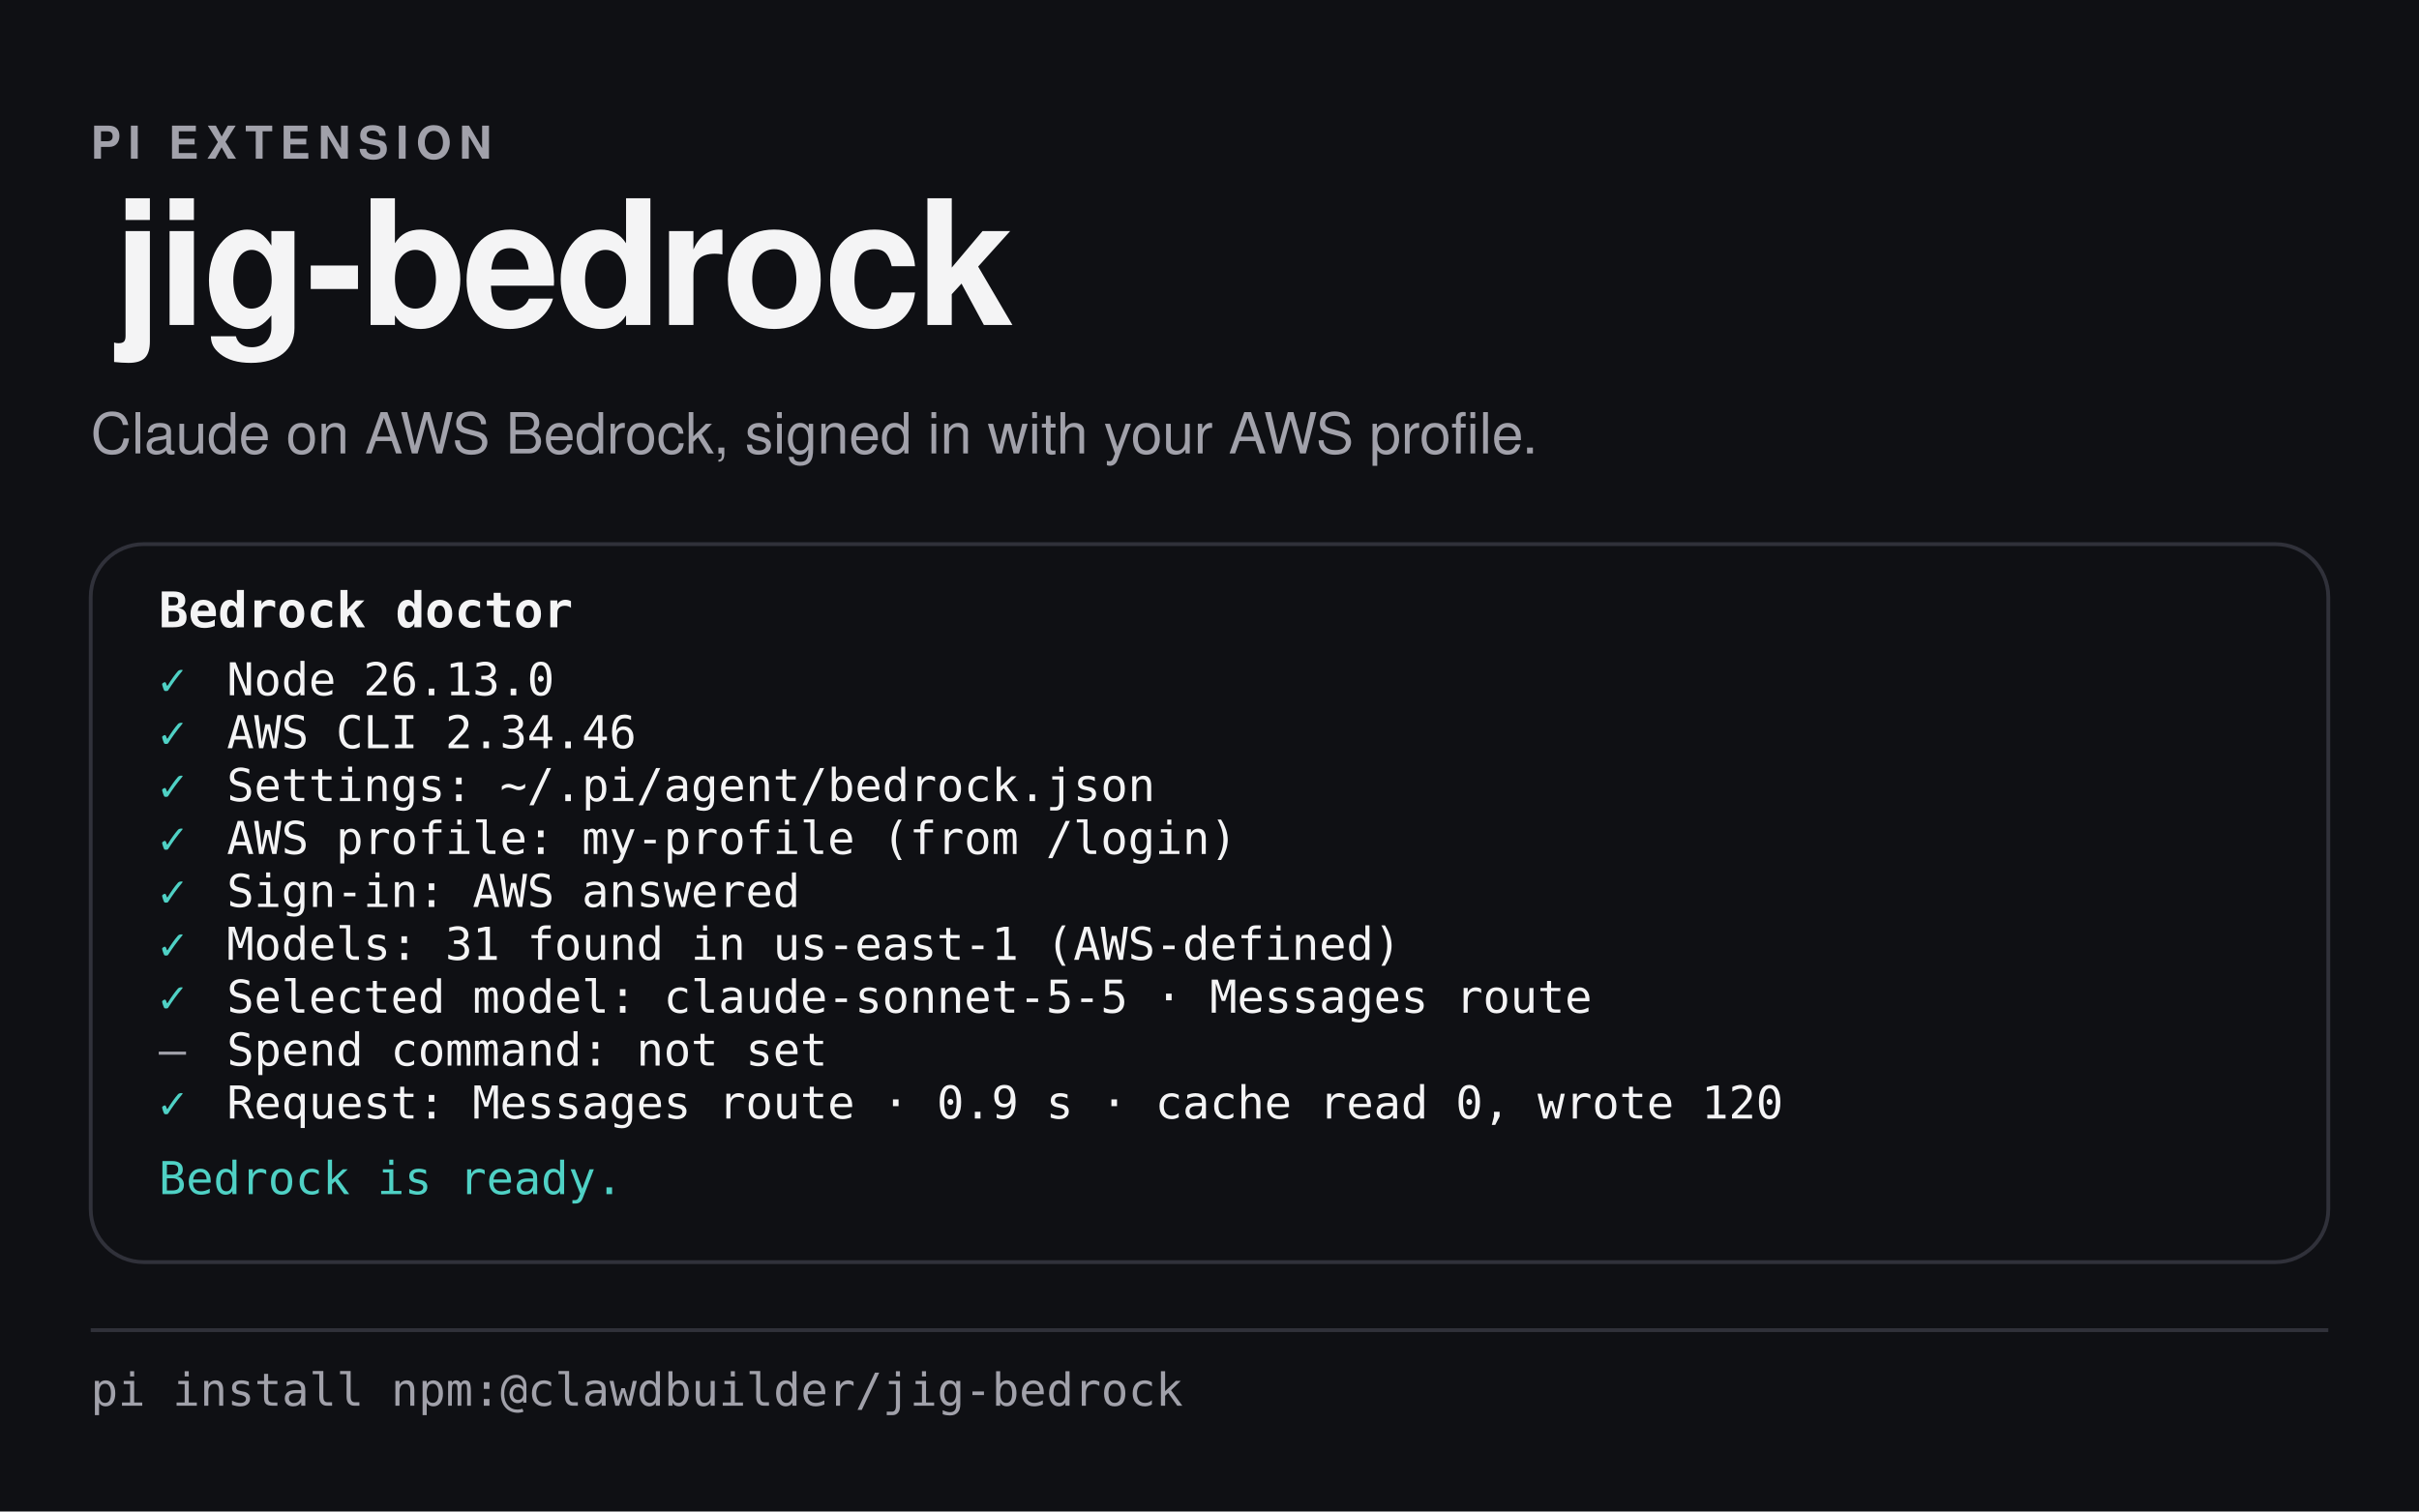
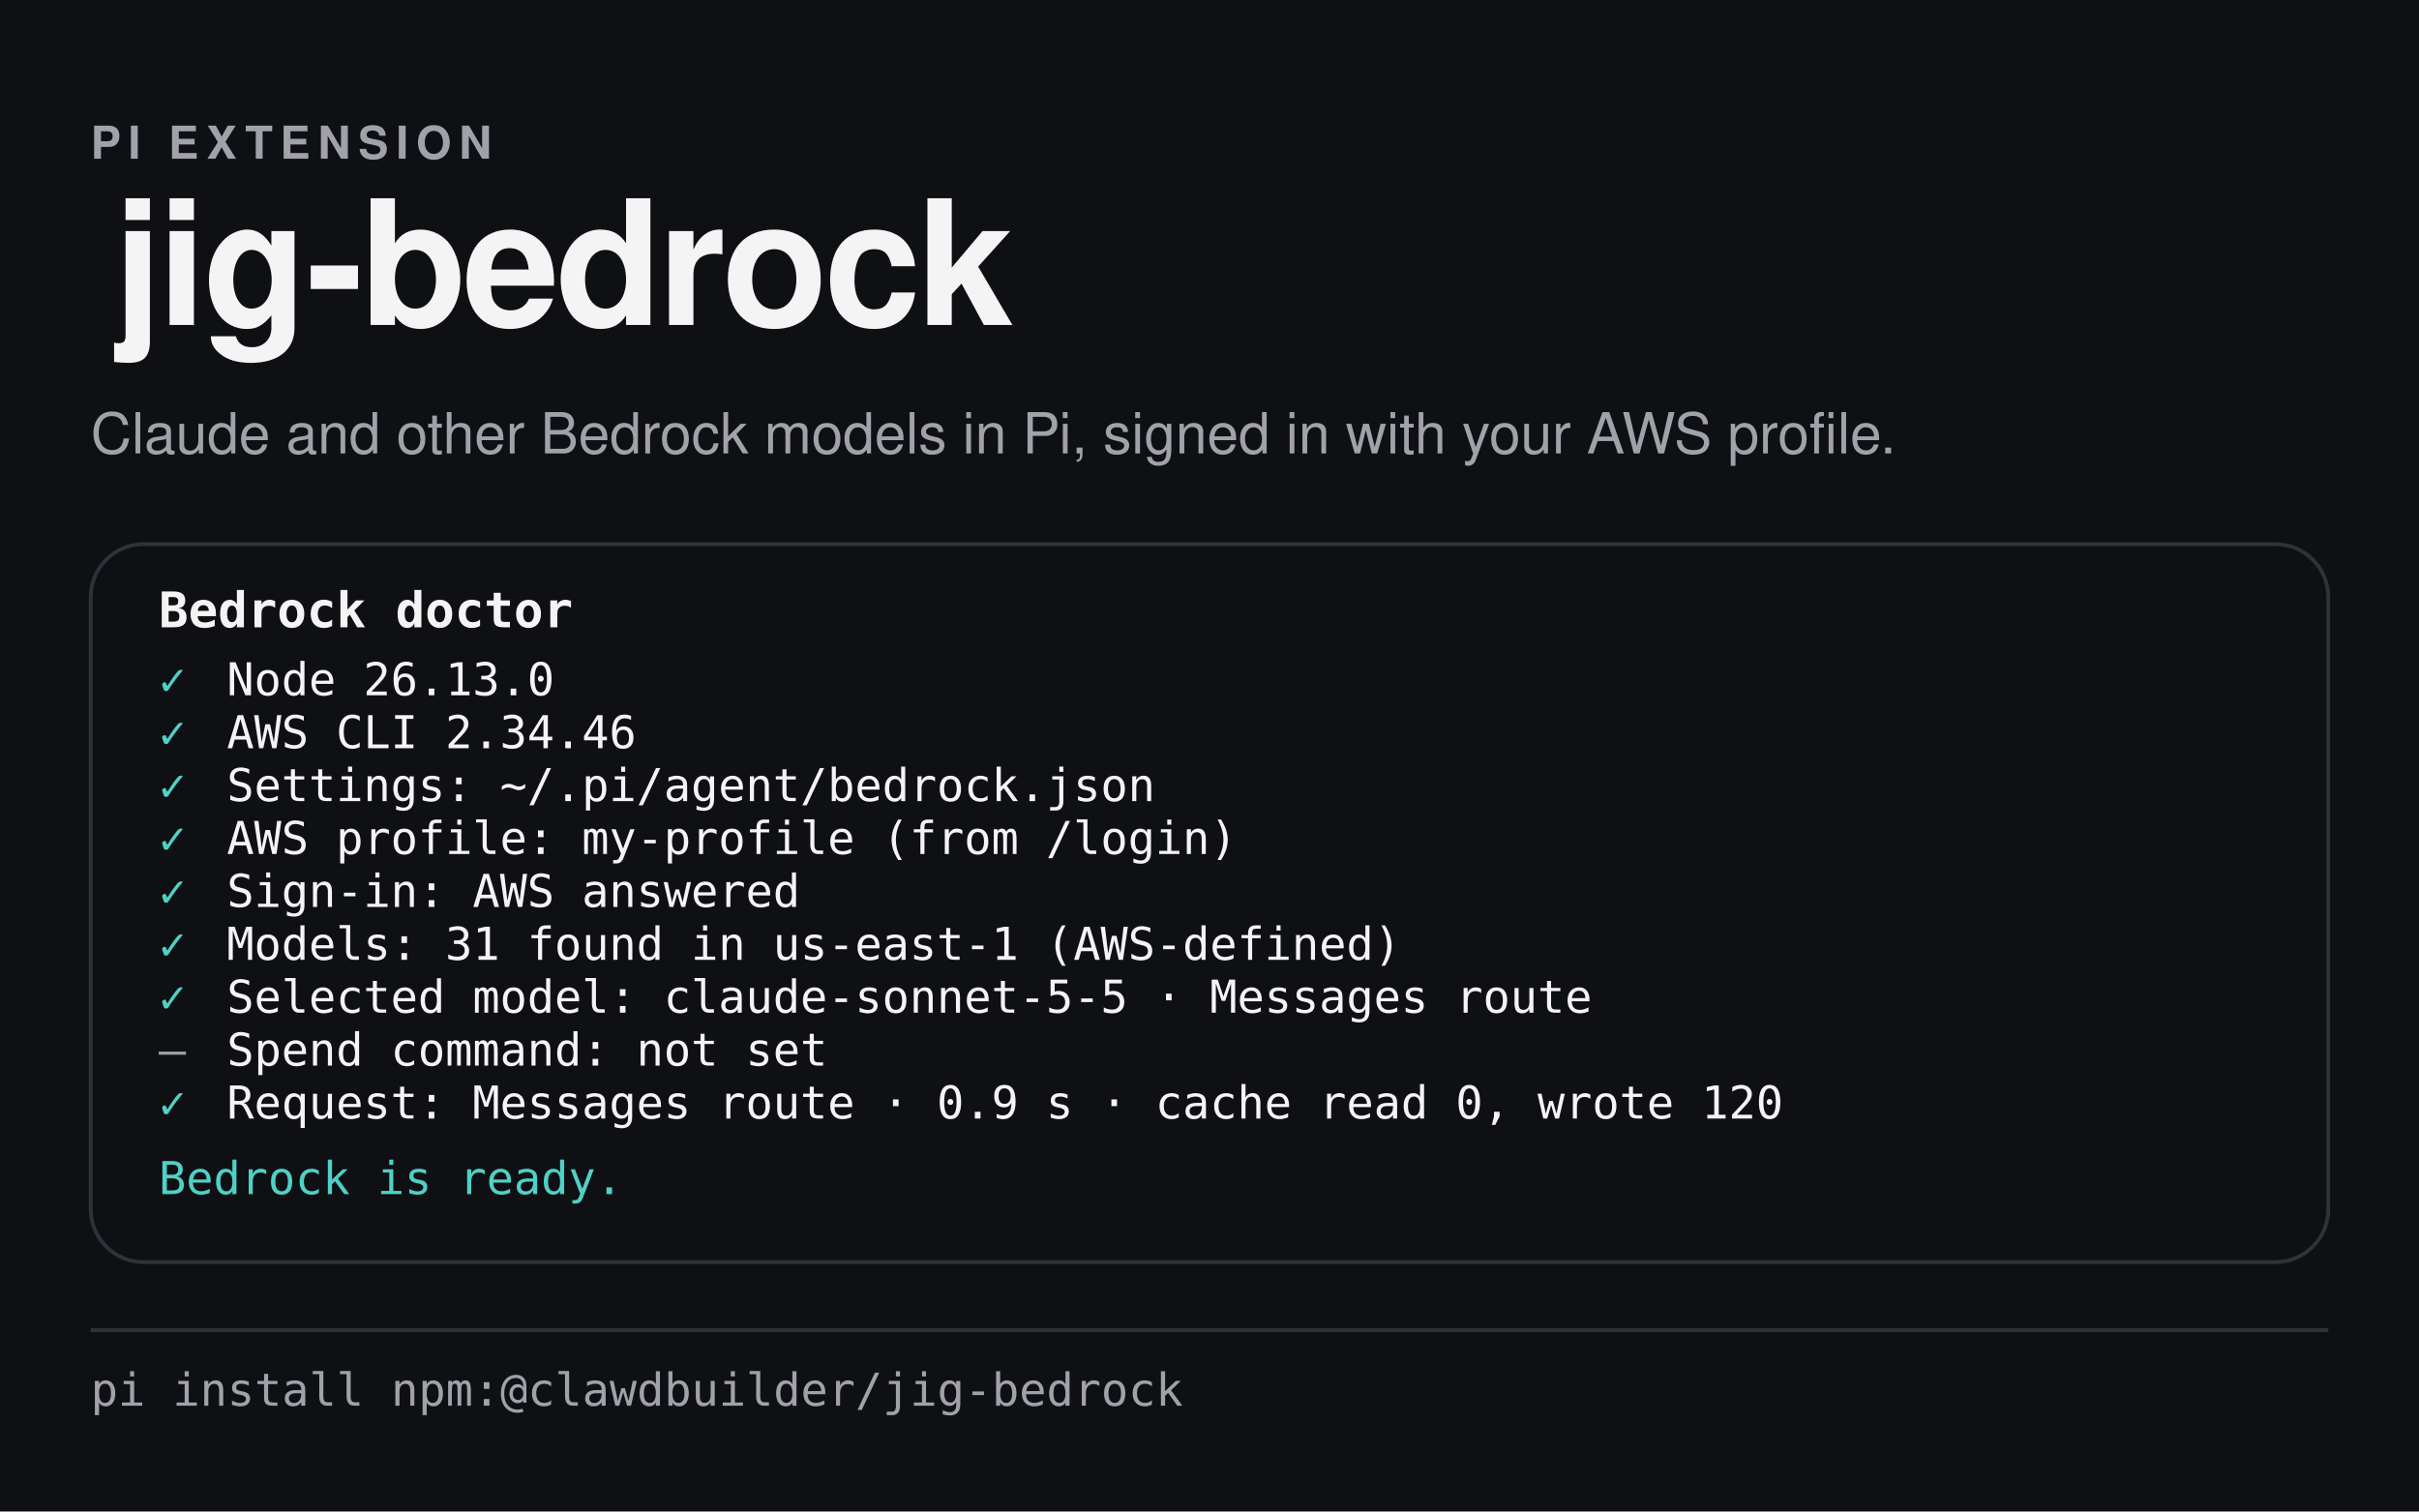
- <svg xmlns="http://www.w3.org/2000/svg" width="640" height="400" viewBox="0 0 640 400" role="img" aria-label="jig-bedrock, a Pi extension for Claude on AWS Bedrock signed in with your AWS profile. The Bedrock doctor screen shows eight checks ready, and the install command is pi install npm:@clawdbuilder/jig-bedrock." font-family="Segoe UI, system-ui, -apple-system, Helvetica, Arial, sans-serif">
+ <svg xmlns="http://www.w3.org/2000/svg" width="640" height="400" viewBox="0 0 640 400" role="img" aria-label="jig-bedrock, a Pi extension for Claude and other Bedrock models, signed in with your AWS profile. The Bedrock doctor screen shows eight checks ready, and the install command is pi install npm:@clawdbuilder/jig-bedrock." font-family="Segoe UI, system-ui, -apple-system, Helvetica, Arial, sans-serif">
  <style>
    text { fill: #f4f4f5; }
    .muted { fill: #a1a1aa; }
    .accent { fill: #4fd1c5; }
    .panel { fill: none; stroke: #30313a; }
    .rule { stroke: #30313a; }
    .eyebrow { font-size: 12px; font-weight: 600; letter-spacing: 2px; }
    .title { font-size: 46px; font-weight: 600; letter-spacing: -1px; }
    .subtitle { font-size: 15px; font-weight: 400; }
    .screen { font-family: ui-monospace, SFMono-Regular, Menlo, Consolas, monospace; font-size: 12px; font-weight: 500; }
    .screen-title { font-family: ui-monospace, SFMono-Regular, Menlo, Consolas, monospace; font-size: 13px; font-weight: 600; }
    .install { font-family: ui-monospace, SFMono-Regular, Menlo, Consolas, monospace; font-size: 12px; font-weight: 500; }
  </style>
  <rect width="640" height="400" fill="#0f1014" />
  <text class="muted eyebrow" x="24" y="42">PI EXTENSION</text>
  <text class="title" x="30" y="86">jig-bedrock</text>
-   <text class="muted subtitle" x="24" y="120">Claude on AWS Bedrock, signed in with your AWS profile.</text>
+   <text class="muted subtitle" x="24" y="120">Claude and other Bedrock models in Pi, signed in with your AWS profile.</text>
  <rect class="panel" x="24" y="144" width="592" height="190" rx="14" />
  <text class="screen-title" x="42" y="166">Bedrock doctor</text>
  <text class="screen accent" x="42" y="184">✓</text>
  <text class="screen" x="60" y="184">Node 26.13.0</text>
  <text class="screen accent" x="42" y="198">✓</text>
  <text class="screen" x="60" y="198">AWS CLI 2.34.46</text>
  <text class="screen accent" x="42" y="212">✓</text>
  <text class="screen" x="60" y="212">Settings: ~/.pi/agent/bedrock.json</text>
  <text class="screen accent" x="42" y="226">✓</text>
  <text class="screen" x="60" y="226">AWS profile: my-profile (from /login)</text>
  <text class="screen accent" x="42" y="240">✓</text>
  <text class="screen" x="60" y="240">Sign-in: AWS answered</text>
  <text class="screen accent" x="42" y="254">✓</text>
  <text class="screen" x="60" y="254">Models: 31 found in us-east-1 (AWS-defined)</text>
  <text class="screen accent" x="42" y="268">✓</text>
  <text class="screen" x="60" y="268">Selected model: claude-sonnet-5-5 · Messages route</text>
  <text class="screen muted" x="42" y="282">–</text>
  <text class="screen" x="60" y="282">Spend command: not set</text>
  <text class="screen accent" x="42" y="296">✓</text>
  <text class="screen" x="60" y="296">Request: Messages route · 0.9 s · cache read 0, wrote 120</text>
  <text class="screen accent" x="42" y="316">Bedrock is ready.</text>
  <line class="rule" x1="24" y1="352" x2="616" y2="352" />
  <text class="muted install" x="24" y="372">pi install npm:@clawdbuilder/jig-bedrock</text>
</svg>
